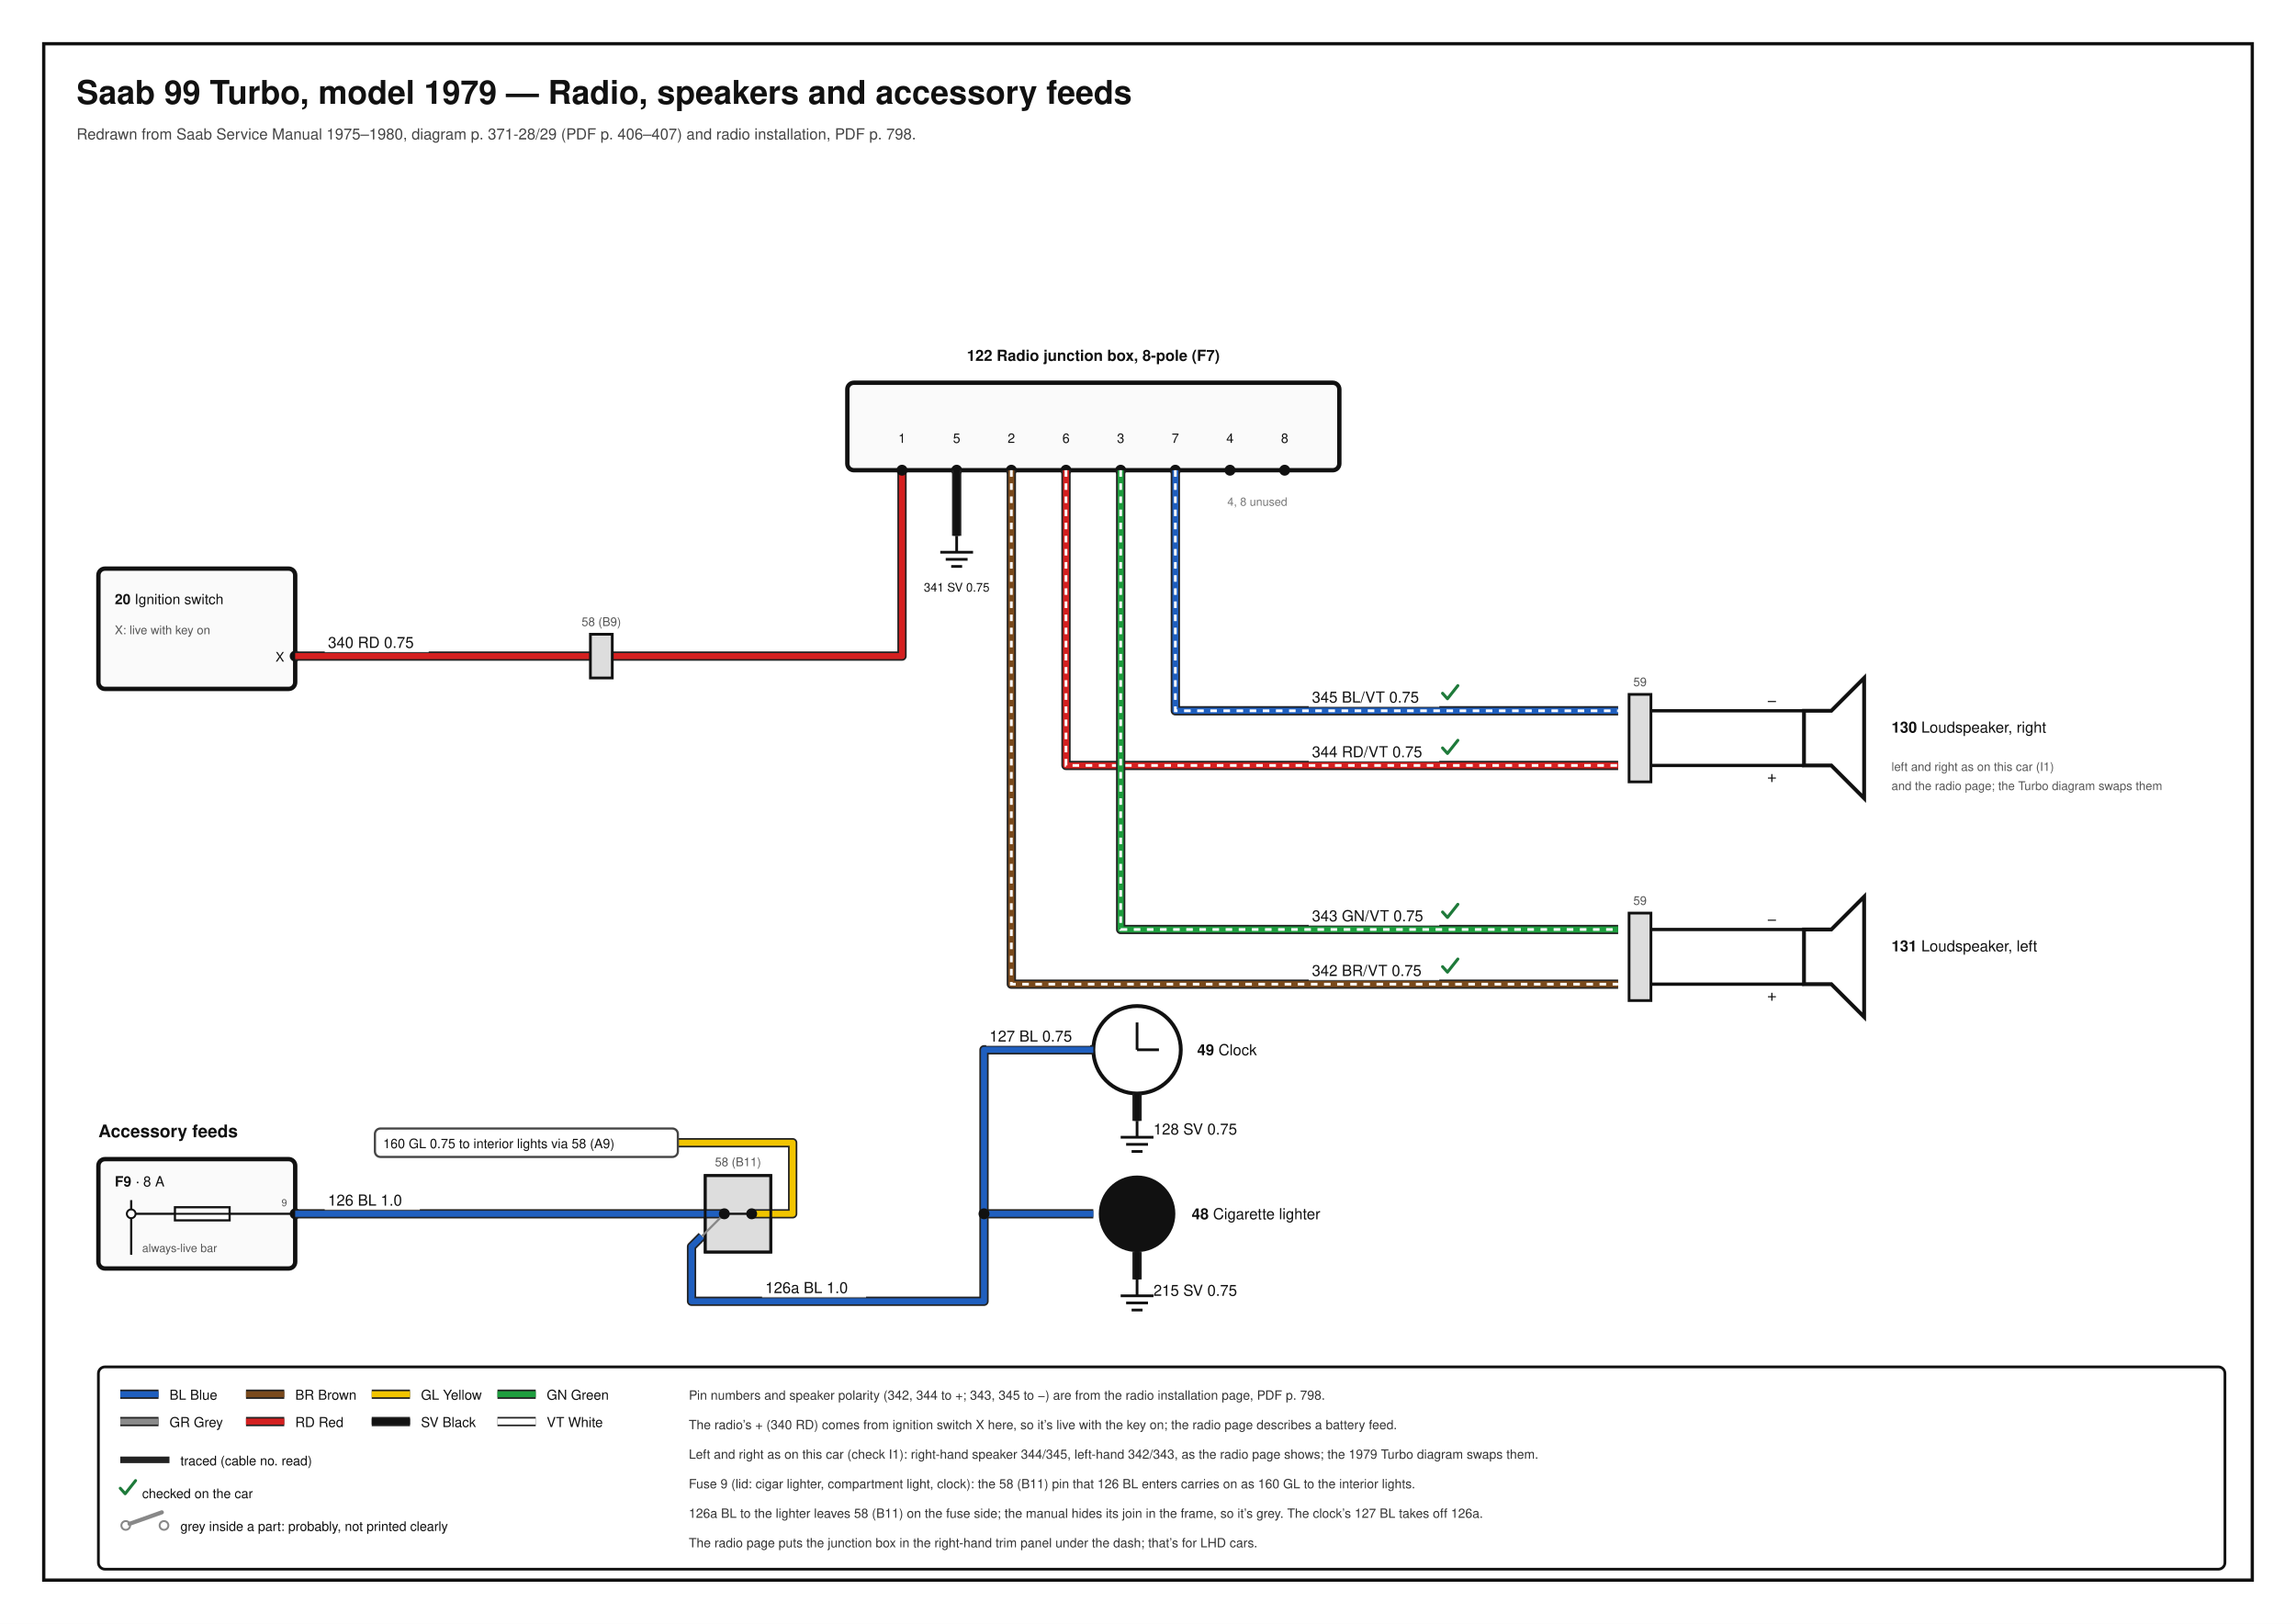
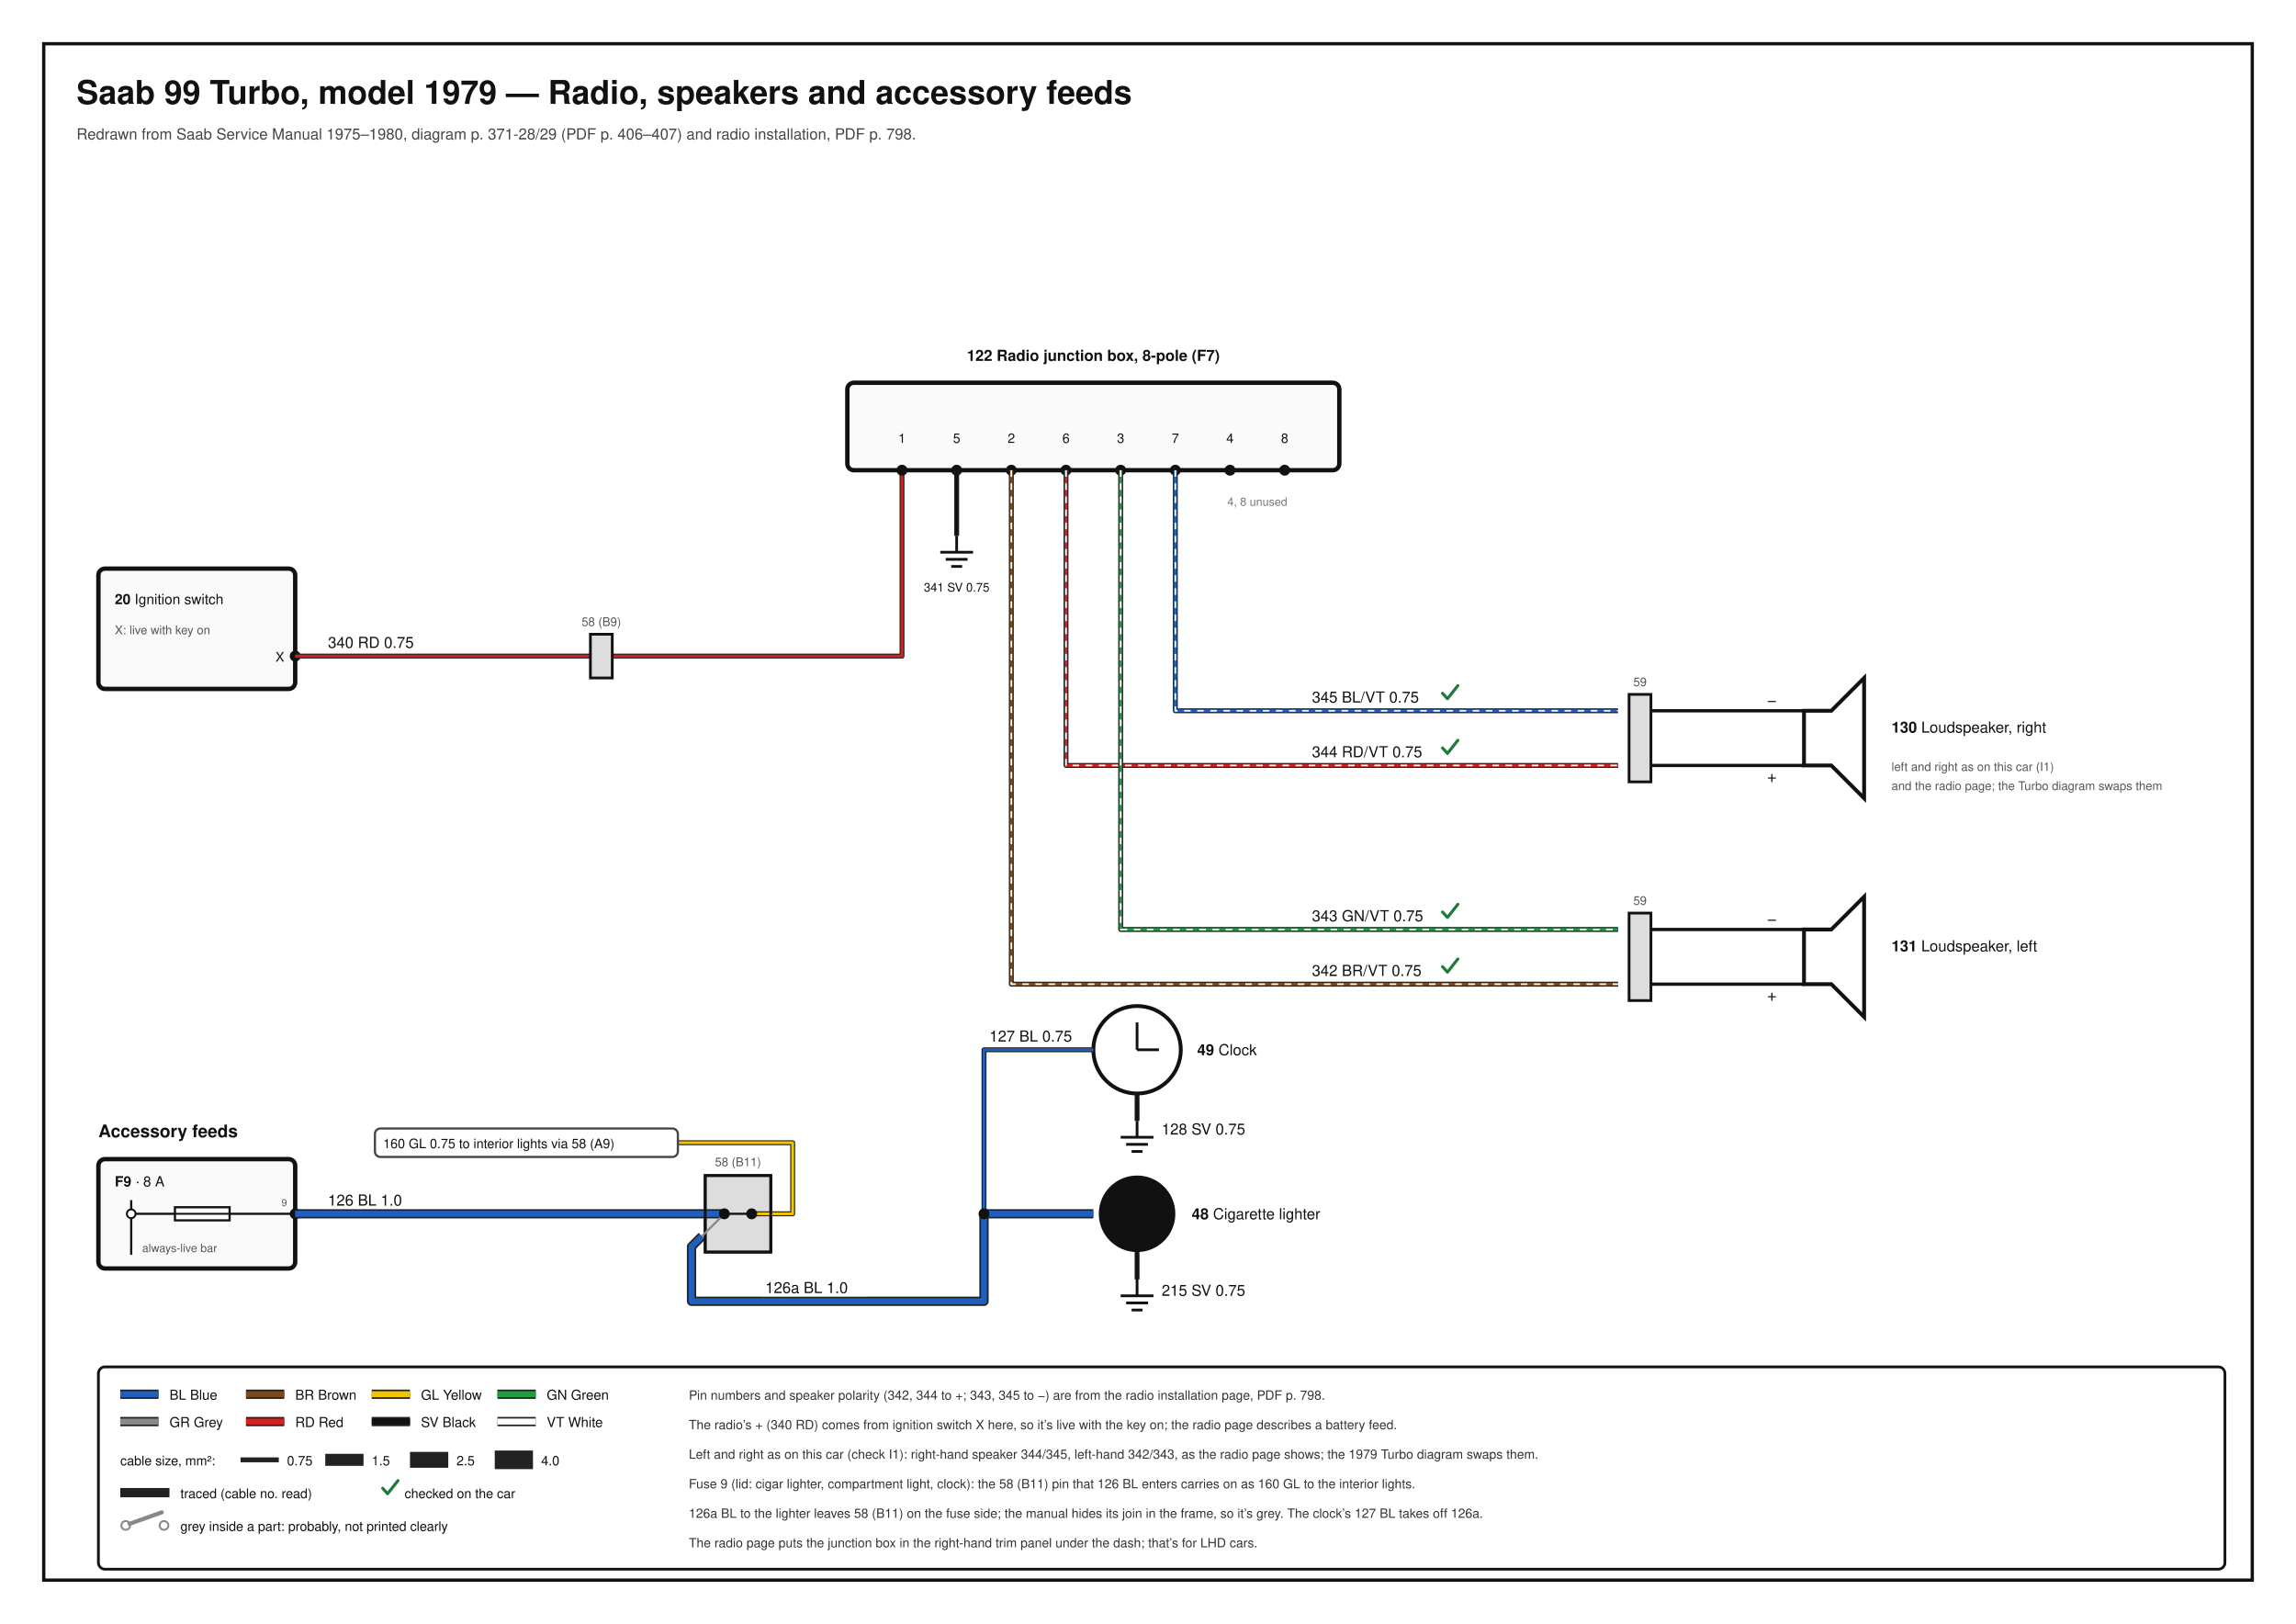
<svg xmlns="http://www.w3.org/2000/svg" width="420mm" height="297mm" viewBox="0 0 420 297" font-family="Helvetica, Arial, sans-serif">
  <rect width="420" height="297" fill="#fff" />
  <rect x="8" y="8" width="404" height="281" fill="none" stroke="#111" stroke-width=".6" />
  <text x="14" y="19" font-size="6" text-anchor="start" font-weight="bold" fill="#111">Saab 99 Turbo, model 1979 — Radio, speakers and accessory feeds</text>
  <text x="14" y="25.5" font-size="2.8" text-anchor="start" font-weight="normal" fill="#444">Redrawn from Saab Service Manual 1975–1980, diagram p. 371-28/29 (PDF p. 406–407) and radio installation, PDF p. 798.</text>
  <rect x="18" y="104" width="36" height="22" rx="1.2" fill="#fafafa" stroke="#111" stroke-width="0.8" />
  <text x="21" y="110.5" font-size="2.6" text-anchor="start" font-weight="normal" fill="#111">
    <tspan font-weight="bold">20</tspan> Ignition switch</text>
  <circle cx="54" cy="120" r="1.0" fill="#111" />
  <text x="52" y="121" font-size="2.4" text-anchor="end" font-weight="normal" fill="#111">X</text>
  <text x="21" y="116" font-size="2.2" text-anchor="start" font-weight="normal" fill="#555">X: live with key on</text>
-   <path d="M54,120 L165,120 L165,86" fill="none" stroke="#222" stroke-width="1.7" stroke-linejoin="round" />
-   <path d="M54,120 L165,120 L165,86" fill="none" stroke="#d42020" stroke-width="1.1" stroke-linejoin="round" />
-   <rect x="59.4" y="115.5" width="19.02" height="3.8" fill="#fff" opacity=".85" />
+   <path d="M54,120 L165,120 L165,86" fill="none" stroke="#222" stroke-width="0.9" stroke-linejoin="round" />
+   <path d="M54,120 L165,120 L165,86" fill="none" stroke="#d42020" stroke-width="0.5" stroke-linejoin="round" />
+   <rect x="59.4" y="115.5" width="19.02" height="3.6" fill="#fff" opacity=".85" />
  <text x="60" y="118.5" font-size="2.8" text-anchor="start" font-weight="normal" fill="#111">340 RD 0.75</text>
  <rect x="108.0" y="116.0" width="4" height="8" fill="#ddd" stroke="#111" stroke-width=".5" />
  <text x="110" y="114.5" font-size="2.2" text-anchor="middle" font-weight="normal" fill="#555">58 (B9)</text>
  <rect x="155" y="70" width="90" height="16" rx="1.2" fill="#fafafa" stroke="#111" stroke-width="0.8" />
  <text x="200" y="66" font-size="2.8" text-anchor="middle" font-weight="bold" fill="#111">122 Radio junction box, 8-pole (F7)</text>
  <circle cx="165" cy="86" r="1.0" fill="#111" />
  <text x="165" y="81" font-size="2.4" text-anchor="middle" font-weight="normal" fill="#111">1</text>
  <circle cx="175" cy="86" r="1.0" fill="#111" />
  <text x="175" y="81" font-size="2.4" text-anchor="middle" font-weight="normal" fill="#111">5</text>
  <circle cx="185" cy="86" r="1.0" fill="#111" />
  <text x="185" y="81" font-size="2.4" text-anchor="middle" font-weight="normal" fill="#111">2</text>
  <circle cx="195" cy="86" r="1.0" fill="#111" />
  <text x="195" y="81" font-size="2.4" text-anchor="middle" font-weight="normal" fill="#111">6</text>
  <circle cx="205" cy="86" r="1.0" fill="#111" />
  <text x="205" y="81" font-size="2.4" text-anchor="middle" font-weight="normal" fill="#111">3</text>
  <circle cx="215" cy="86" r="1.0" fill="#111" />
  <text x="215" y="81" font-size="2.4" text-anchor="middle" font-weight="normal" fill="#111">7</text>
  <circle cx="225" cy="86" r="1.0" fill="#111" />
  <text x="225" y="81" font-size="2.4" text-anchor="middle" font-weight="normal" fill="#111">4</text>
  <circle cx="235" cy="86" r="1.0" fill="#111" />
  <text x="235" y="81" font-size="2.4" text-anchor="middle" font-weight="normal" fill="#111">8</text>
  <text x="230" y="92.5" font-size="2.1" text-anchor="middle" font-weight="normal" fill="#777">4, 8 unused</text>
-   <path d="M175,86 L175,98" fill="none" stroke="#222" stroke-width="1.7" stroke-linejoin="round" />
-   <path d="M175,86 L175,98" fill="none" stroke="#111111" stroke-width="1.1" stroke-linejoin="round" />
+   <path d="M175,86 L175,98" fill="none" stroke="#222" stroke-width="0.9" stroke-linejoin="round" />
+   <path d="M175,86 L175,98" fill="none" stroke="#111111" stroke-width="0.5" stroke-linejoin="round" />
  <path d="M175,98 v3 M172,101 h6 M173,102.3 h4 M174,103.6 h2" stroke="#111" stroke-width=".5" fill="none" />
  <text x="175" y="108.2" font-size="2.2" text-anchor="middle" font-weight="normal" fill="#111">341 SV 0.75</text>
-   <path d="M215,86 L215,130 L296,130" fill="none" stroke="#222" stroke-width="1.7" stroke-linejoin="round" />
-   <path d="M215,86 L215,130 L296,130" fill="none" stroke="#1f5fbf" stroke-width="1.1" stroke-linejoin="round" />
-   <path d="M215,86 L215,130 L296,130" fill="none" stroke="#ffffff" stroke-width="0.5" stroke-dasharray="1.2 1.2" />
-   <rect x="239.4" y="125.5" width="23.88" height="3.8" fill="#fff" opacity=".85" />
+   <path d="M215,86 L215,130 L296,130" fill="none" stroke="#222" stroke-width="0.9" stroke-linejoin="round" />
+   <path d="M215,86 L215,130 L296,130" fill="none" stroke="#1f5fbf" stroke-width="0.5" stroke-linejoin="round" />
+   <path d="M215,86 L215,130 L296,130" fill="none" stroke="#ffffff" stroke-width="0.3" stroke-dasharray="1.2 1.2" />
+   <rect x="239.4" y="125.5" width="23.88" height="3.6" fill="#fff" opacity=".85" />
  <text x="240" y="128.5" font-size="2.8" text-anchor="start" font-weight="normal" fill="#111">345 BL/VT 0.75</text>
  <path d="M263.88,126.8 l0.9,1.0 l1.9,-2.4" fill="none" stroke="#1e7a3a" stroke-width="0.55" stroke-linecap="round" stroke-linejoin="round" />
-   <path d="M195,86 L195,140 L296,140" fill="none" stroke="#222" stroke-width="1.7" stroke-linejoin="round" />
-   <path d="M195,86 L195,140 L296,140" fill="none" stroke="#d42020" stroke-width="1.1" stroke-linejoin="round" />
-   <path d="M195,86 L195,140 L296,140" fill="none" stroke="#ffffff" stroke-width="0.5" stroke-dasharray="1.2 1.2" />
-   <rect x="239.4" y="135.5" width="23.88" height="3.8" fill="#fff" opacity=".85" />
+   <path d="M195,86 L195,140 L296,140" fill="none" stroke="#222" stroke-width="0.9" stroke-linejoin="round" />
+   <path d="M195,86 L195,140 L296,140" fill="none" stroke="#d42020" stroke-width="0.5" stroke-linejoin="round" />
+   <path d="M195,86 L195,140 L296,140" fill="none" stroke="#ffffff" stroke-width="0.3" stroke-dasharray="1.2 1.2" />
+   <rect x="239.4" y="135.5" width="23.88" height="3.6" fill="#fff" opacity=".85" />
  <text x="240" y="138.5" font-size="2.8" text-anchor="start" font-weight="normal" fill="#111">344 RD/VT 0.75</text>
  <path d="M263.88,136.8 l0.9,1.0 l1.9,-2.4" fill="none" stroke="#1e7a3a" stroke-width="0.55" stroke-linecap="round" stroke-linejoin="round" />
-   <path d="M205,86 L205,170 L296,170" fill="none" stroke="#222" stroke-width="1.7" stroke-linejoin="round" />
-   <path d="M205,86 L205,170 L296,170" fill="none" stroke="#1e9e3e" stroke-width="1.1" stroke-linejoin="round" />
-   <path d="M205,86 L205,170 L296,170" fill="none" stroke="#ffffff" stroke-width="0.5" stroke-dasharray="1.2 1.2" />
-   <rect x="239.4" y="165.5" width="23.88" height="3.8" fill="#fff" opacity=".85" />
+   <path d="M205,86 L205,170 L296,170" fill="none" stroke="#222" stroke-width="0.9" stroke-linejoin="round" />
+   <path d="M205,86 L205,170 L296,170" fill="none" stroke="#1e9e3e" stroke-width="0.5" stroke-linejoin="round" />
+   <path d="M205,86 L205,170 L296,170" fill="none" stroke="#ffffff" stroke-width="0.3" stroke-dasharray="1.2 1.2" />
+   <rect x="239.4" y="165.5" width="23.88" height="3.6" fill="#fff" opacity=".85" />
  <text x="240" y="168.5" font-size="2.8" text-anchor="start" font-weight="normal" fill="#111">343 GN/VT 0.75</text>
  <path d="M263.88,166.8 l0.9,1.0 l1.9,-2.4" fill="none" stroke="#1e7a3a" stroke-width="0.55" stroke-linecap="round" stroke-linejoin="round" />
-   <path d="M185,86 L185,180 L296,180" fill="none" stroke="#222" stroke-width="1.7" stroke-linejoin="round" />
-   <path d="M185,86 L185,180 L296,180" fill="none" stroke="#7a4a1c" stroke-width="1.1" stroke-linejoin="round" />
-   <path d="M185,86 L185,180 L296,180" fill="none" stroke="#ffffff" stroke-width="0.5" stroke-dasharray="1.2 1.2" />
-   <rect x="239.4" y="175.5" width="23.88" height="3.8" fill="#fff" opacity=".85" />
+   <path d="M185,86 L185,180 L296,180" fill="none" stroke="#222" stroke-width="0.9" stroke-linejoin="round" />
+   <path d="M185,86 L185,180 L296,180" fill="none" stroke="#7a4a1c" stroke-width="0.5" stroke-linejoin="round" />
+   <path d="M185,86 L185,180 L296,180" fill="none" stroke="#ffffff" stroke-width="0.3" stroke-dasharray="1.2 1.2" />
+   <rect x="239.4" y="175.5" width="23.88" height="3.6" fill="#fff" opacity=".85" />
  <text x="240" y="178.5" font-size="2.8" text-anchor="start" font-weight="normal" fill="#111">342 BR/VT 0.75</text>
  <path d="M263.88,176.8 l0.9,1.0 l1.9,-2.4" fill="none" stroke="#1e7a3a" stroke-width="0.55" stroke-linecap="round" stroke-linejoin="round" />
  <rect x="298.0" y="127.0" width="4" height="16" fill="#ddd" stroke="#111" stroke-width=".5" />
  <text x="300" y="125.5" font-size="2.2" text-anchor="middle" font-weight="normal" fill="#555">59</text>
  <rect x="298.0" y="167.0" width="4" height="16" fill="#ddd" stroke="#111" stroke-width=".5" />
  <text x="300" y="165.5" font-size="2.2" text-anchor="middle" font-weight="normal" fill="#555">59</text>
  <path d="M302,130 H330 M302,140 H330" stroke="#111" stroke-width=".6" />
  <path d="M302,170 H330 M302,180 H330" stroke="#111" stroke-width=".6" />
  <path d="M330,130 h5 l6,-6 v22 l-6,-6 h-5 z" fill="#fff" stroke="#111" stroke-width=".7" />
  <text x="346" y="134" font-size="2.8" text-anchor="start" font-weight="normal" fill="#111">
    <tspan font-weight="bold">130</tspan> Loudspeaker, right</text>
  <text x="325" y="129" font-size="3" text-anchor="end" font-weight="normal" fill="#111">−</text>
  <text x="325" y="143" font-size="3" text-anchor="end" font-weight="normal" fill="#111">+</text>
  <path d="M330,170 h5 l6,-6 v22 l-6,-6 h-5 z" fill="#fff" stroke="#111" stroke-width=".7" />
  <text x="346" y="174" font-size="2.8" text-anchor="start" font-weight="normal" fill="#111">
    <tspan font-weight="bold">131</tspan> Loudspeaker, left</text>
  <text x="325" y="169" font-size="3" text-anchor="end" font-weight="normal" fill="#111">−</text>
  <text x="325" y="183" font-size="3" text-anchor="end" font-weight="normal" fill="#111">+</text>
  <text x="346" y="141" font-size="2.2" text-anchor="start" font-weight="normal" fill="#555">left and right as on this car (I1)</text>
  <text x="346" y="144.5" font-size="2.2" text-anchor="start" font-weight="normal" fill="#555">and the radio page; the Turbo diagram swaps them</text>
  <text x="18" y="208" font-size="3.2" text-anchor="start" font-weight="bold" fill="#111">Accessory feeds</text>
  <rect x="18" y="212" width="36" height="20" rx="1.2" fill="#fafafa" stroke="#111" stroke-width="0.8" />
  <text x="21" y="217" font-size="2.6" text-anchor="start" font-weight="normal" fill="#111">
    <tspan font-weight="bold">F9</tspan> · 8 A</text>
  <path d="M24,219.5 L24,229.5" fill="none" stroke="#111" stroke-width=".4" />
  <circle cx="24" cy="222" r=".8" fill="#fff" stroke="#111" stroke-width=".35" />
  <text x="26" y="229" font-size="2.1" text-anchor="start" font-weight="normal" fill="#555">always-live bar</text>
  <rect x="32" y="220.8" width="10" height="2.4" fill="#fff" stroke="#111" stroke-width=".4" />
  <path d="M32,222 L42,222" stroke="#111" stroke-width=".35" />
  <path d="M24.8,222 L32,222" fill="none" stroke="#111" stroke-width=".4" />
  <path d="M42,222 L54,222" fill="none" stroke="#111" stroke-width=".4" />
  <circle cx="54" cy="222" r="1.0" fill="#111" />
  <text x="52.5" y="220.6" font-size="1.8" text-anchor="end" font-weight="normal" fill="#555">9</text>
  <rect x="129" y="215" width="12" height="14" fill="#ddd" stroke="#111" stroke-width=".5" />
  <text x="135" y="213.3" font-size="2.2" text-anchor="middle" font-weight="normal" fill="#555">58 (B11)</text>
  <path d="M54,222 L132.5,222" fill="none" stroke="#222" stroke-width="1.7" stroke-linejoin="round" />
  <path d="M54,222 L132.5,222" fill="none" stroke="#1f5fbf" stroke-width="1.1" stroke-linejoin="round" />
-   <rect x="59.4" y="217.5" width="17.4" height="3.8" fill="#fff" opacity=".85" />
+   <rect x="59.4" y="217.5" width="17.4" height="3.6" fill="#fff" opacity=".85" />
  <text x="60" y="220.5" font-size="2.8" text-anchor="start" font-weight="normal" fill="#111">126 BL 1.0</text>
-   <path d="M137.5,222 L145,222 L145,209 L124,209" fill="none" stroke="#222" stroke-width="1.7" stroke-linejoin="round" />
-   <path d="M137.5,222 L145,222 L145,209 L124,209" fill="none" stroke="#f2c500" stroke-width="1.1" stroke-linejoin="round" />
+   <path d="M137.5,222 L145,222 L145,209 L124,209" fill="none" stroke="#222" stroke-width="0.9" stroke-linejoin="round" />
+   <path d="M137.5,222 L145,222 L145,209 L124,209" fill="none" stroke="#f2c500" stroke-width="0.5" stroke-linejoin="round" />
  <rect x="68.584" y="206.4" width="55.416" height="5.2" rx="1" fill="#fff" stroke="#444" stroke-width=".4" />
  <text x="70.084" y="210" font-size="2.4" text-anchor="start" font-weight="normal" fill="#111">160 GL 0.75 to interior lights via 58 (A9)</text>
  <path d="M128.4,226.1 L126.5,228 L126.5,238 L180,238 L180,222 L200,222" fill="none" stroke="#222" stroke-width="1.7" stroke-linejoin="round" />
  <path d="M128.4,226.1 L126.5,228 L126.5,238 L180,238 L180,222 L200,222" fill="none" stroke="#1f5fbf" stroke-width="1.1" stroke-linejoin="round" />
-   <rect x="139.4" y="233.5" width="19.02" height="3.8" fill="#fff" opacity=".85" />
+   <rect x="139.4" y="233.5" width="19.02" height="3.6" fill="#fff" opacity=".85" />
  <text x="140" y="236.5" font-size="2.8" text-anchor="start" font-weight="normal" fill="#111">126a BL 1.0</text>
  <rect x="129" y="215" width="12" height="14" fill="none" stroke="#111" stroke-width=".5" />
  <path d="M132.5,222 L137.5,222" fill="none" stroke="#111" stroke-width=".4" />
  <path d="M132.5,222 L128.4,226.1" fill="none" stroke="#888" stroke-width=".4" />
  <circle cx="132.5" cy="222" r="1.0" fill="#111" />
  <circle cx="137.5" cy="222" r="1.0" fill="#111" />
  <circle cx="208" cy="222" r="7" fill="#111" />
  <text x="218" y="223" font-size="2.8" text-anchor="start" font-weight="normal" fill="#111">
    <tspan font-weight="bold">48</tspan> Cigarette lighter</text>
-   <path d="M208,229 L208,234" fill="none" stroke="#222" stroke-width="1.7" stroke-linejoin="round" />
-   <path d="M208,229 L208,234" fill="none" stroke="#111111" stroke-width="1.1" stroke-linejoin="round" />
-   <rect x="210.4" y="234.0" width="19.02" height="3.8" fill="#fff" opacity=".85" />
-   <text x="211" y="237" font-size="2.8" text-anchor="start" font-weight="normal" fill="#111">215 SV 0.75</text>
+   <path d="M208,229 L208,234" fill="none" stroke="#222" stroke-width="0.9" stroke-linejoin="round" />
+   <path d="M208,229 L208,234" fill="none" stroke="#111111" stroke-width="0.5" stroke-linejoin="round" />
+   <rect x="211.9" y="234.0" width="19.02" height="3.6" fill="#fff" opacity=".85" />
+   <text x="212.5" y="237" font-size="2.8" text-anchor="start" font-weight="normal" fill="#111">215 SV 0.75</text>
  <path d="M208,234 v3 M205,237 h6 M206,238.3 h4 M207,239.6 h2" stroke="#111" stroke-width=".5" fill="none" />
  <circle cx="208" cy="192" r="8" fill="#fff" stroke="#111" stroke-width=".7" />
  <path d="M208,192 v-5 M208,192 h4" stroke="#111" stroke-width=".5" />
  <text x="219" y="193" font-size="2.8" text-anchor="start" font-weight="normal" fill="#111">
    <tspan font-weight="bold">49</tspan> Clock</text>
-   <path d="M200,192 L180,192 L180,222" fill="none" stroke="#222" stroke-width="1.7" stroke-linejoin="round" />
-   <path d="M200,192 L180,192 L180,222" fill="none" stroke="#1f5fbf" stroke-width="1.1" stroke-linejoin="round" />
-   <rect x="180.4" y="187.5" width="19.02" height="3.8" fill="#fff" opacity=".85" />
+   <path d="M200,192 L180,192 L180,222" fill="none" stroke="#222" stroke-width="0.9" stroke-linejoin="round" />
+   <path d="M200,192 L180,192 L180,222" fill="none" stroke="#1f5fbf" stroke-width="0.5" stroke-linejoin="round" />
+   <rect x="180.4" y="187.5" width="19.02" height="3.6" fill="#fff" opacity=".85" />
  <text x="181" y="190.5" font-size="2.8" text-anchor="start" font-weight="normal" fill="#111">127 BL 0.75</text>
  <circle cx="180" cy="222" r="1.0" fill="#111" />
-   <path d="M208,200 L208,205" fill="none" stroke="#222" stroke-width="1.7" stroke-linejoin="round" />
-   <path d="M208,200 L208,205" fill="none" stroke="#111111" stroke-width="1.1" stroke-linejoin="round" />
-   <rect x="210.4" y="204.5" width="19.02" height="3.8" fill="#fff" opacity=".85" />
-   <text x="211" y="207.5" font-size="2.8" text-anchor="start" font-weight="normal" fill="#111">128 SV 0.75</text>
+   <path d="M208,200 L208,205" fill="none" stroke="#222" stroke-width="0.9" stroke-linejoin="round" />
+   <path d="M208,200 L208,205" fill="none" stroke="#111111" stroke-width="0.5" stroke-linejoin="round" />
+   <rect x="211.9" y="204.5" width="19.02" height="3.6" fill="#fff" opacity=".85" />
+   <text x="212.5" y="207.5" font-size="2.8" text-anchor="start" font-weight="normal" fill="#111">128 SV 0.75</text>
  <path d="M208,205 v3 M205,208 h6 M206,209.3 h4 M207,210.6 h2" stroke="#111" stroke-width=".5" fill="none" />
  <rect x="18" y="250" width="389" height="37" rx="1.2" fill="#fff" stroke="#111" stroke-width="0.5" />
  <path d="M22,255 h7" stroke="#222" stroke-width="1.7" />
  <path d="M22,255 h7" stroke="#1f5fbf" stroke-width="1.1" />
  <text x="31" y="256" font-size="2.5" text-anchor="start" font-weight="normal" fill="#111">BL Blue</text>
  <path d="M45,255 h7" stroke="#222" stroke-width="1.7" />
  <path d="M45,255 h7" stroke="#7a4a1c" stroke-width="1.1" />
  <text x="54" y="256" font-size="2.5" text-anchor="start" font-weight="normal" fill="#111">BR Brown</text>
  <path d="M68,255 h7" stroke="#222" stroke-width="1.7" />
  <path d="M68,255 h7" stroke="#f2c500" stroke-width="1.1" />
  <text x="77" y="256" font-size="2.5" text-anchor="start" font-weight="normal" fill="#111">GL Yellow</text>
  <path d="M91,255 h7" stroke="#222" stroke-width="1.7" />
  <path d="M91,255 h7" stroke="#1e9e3e" stroke-width="1.1" />
  <text x="100" y="256" font-size="2.5" text-anchor="start" font-weight="normal" fill="#111">GN Green</text>
  <path d="M22,260 h7" stroke="#222" stroke-width="1.7" />
  <path d="M22,260 h7" stroke="#8a8a8a" stroke-width="1.1" />
  <text x="31" y="261" font-size="2.5" text-anchor="start" font-weight="normal" fill="#111">GR Grey</text>
  <path d="M45,260 h7" stroke="#222" stroke-width="1.7" />
  <path d="M45,260 h7" stroke="#d42020" stroke-width="1.1" />
  <text x="54" y="261" font-size="2.5" text-anchor="start" font-weight="normal" fill="#111">RD Red</text>
  <path d="M68,260 h7" stroke="#222" stroke-width="1.7" />
  <path d="M68,260 h7" stroke="#111111" stroke-width="1.1" />
  <text x="77" y="261" font-size="2.5" text-anchor="start" font-weight="normal" fill="#111">SV Black</text>
  <path d="M91,260 h7" stroke="#222" stroke-width="1.7" />
  <path d="M91,260 h7" stroke="#ffffff" stroke-width="1.1" />
  <text x="100" y="261" font-size="2.5" text-anchor="start" font-weight="normal" fill="#111">VT White</text>
-   <path d="M22,267 h9" stroke="#222" stroke-width="1.2" />
-   <text x="33" y="268" font-size="2.4" text-anchor="start" font-weight="normal" fill="#111">traced (cable no. read)</text>
-   <path d="M22,272.2 l0.9,1.0 l1.9,-2.4" fill="none" stroke="#1e7a3a" stroke-width="0.55" stroke-linecap="round" stroke-linejoin="round" />
-   <text x="26" y="274" font-size="2.4" text-anchor="start" font-weight="normal" fill="#111">checked on the car</text>
+   <text x="22" y="268" font-size="2.4" text-anchor="start" font-weight="normal" fill="#111">cable size, mm²:</text>
+   <path d="M44,267 h7" stroke="#222" stroke-width="0.9" />
+   <text x="52.5" y="268" font-size="2.4" text-anchor="start" font-weight="normal" fill="#111">0.75</text>
+   <path d="M59.5,267 h7" stroke="#222" stroke-width="2.2" />
+   <text x="68.0" y="268" font-size="2.4" text-anchor="start" font-weight="normal" fill="#111">1.5</text>
+   <path d="M75.0,267 h7" stroke="#222" stroke-width="2.9" />
+   <text x="83.5" y="268" font-size="2.4" text-anchor="start" font-weight="normal" fill="#111">2.5</text>
+   <path d="M90.5,267 h7" stroke="#222" stroke-width="3.4" />
+   <text x="99.0" y="268" font-size="2.4" text-anchor="start" font-weight="normal" fill="#111">4.0</text>
+   <path d="M22,273 h9" stroke="#222" stroke-width="1.7" />
+   <text x="33" y="274" font-size="2.4" text-anchor="start" font-weight="normal" fill="#111">traced (cable no. read)</text>
+   <path d="M70,272.2 l0.9,1.0 l1.9,-2.4" fill="none" stroke="#1e7a3a" stroke-width="0.55" stroke-linecap="round" stroke-linejoin="round" />
+   <text x="74" y="274" font-size="2.4" text-anchor="start" font-weight="normal" fill="#111">checked on the car</text>
  <circle cx="23" cy="279" r=".8" fill="#fff" stroke="#888" stroke-width=".35" />
  <circle cx="30" cy="279" r=".8" fill="#fff" stroke="#888" stroke-width=".35" />
  <path d="M23.7,278.7 L29.6,276.6" stroke="#888" stroke-width=".75" stroke-linecap="round" />
  <text x="33" y="280" font-size="2.4" text-anchor="start" font-weight="normal" fill="#111">grey inside a part: probably, not printed clearly</text>
  <text x="126" y="256.0" font-size="2.35" text-anchor="start" font-weight="normal" fill="#333">Pin numbers and speaker polarity (342, 344 to +; 343, 345 to −) are from the radio installation page, PDF p. 798.</text>
  <text x="126" y="261.4" font-size="2.35" text-anchor="start" font-weight="normal" fill="#333">The radio’s + (340 RD) comes from ignition switch X here, so it’s live with the key on; the radio page describes a battery feed.</text>
  <text x="126" y="266.8" font-size="2.35" text-anchor="start" font-weight="normal" fill="#333">Left and right as on this car (check I1): right-hand speaker 344/345, left-hand 342/343, as the radio page shows; the 1979 Turbo diagram swaps them.</text>
  <text x="126" y="272.2" font-size="2.35" text-anchor="start" font-weight="normal" fill="#333">Fuse 9 (lid: cigar lighter, compartment light, clock): the 58 (B11) pin that 126 BL enters carries on as 160 GL to the interior lights.</text>
  <text x="126" y="277.6" font-size="2.35" text-anchor="start" font-weight="normal" fill="#333">126a BL to the lighter leaves 58 (B11) on the fuse side; the manual hides its join in the frame, so it’s grey. The clock’s 127 BL takes off 126a.</text>
  <text x="126" y="283.0" font-size="2.35" text-anchor="start" font-weight="normal" fill="#333">The radio page puts the junction box in the right-hand trim panel under the dash; that’s for LHD cars.</text>
</svg>
